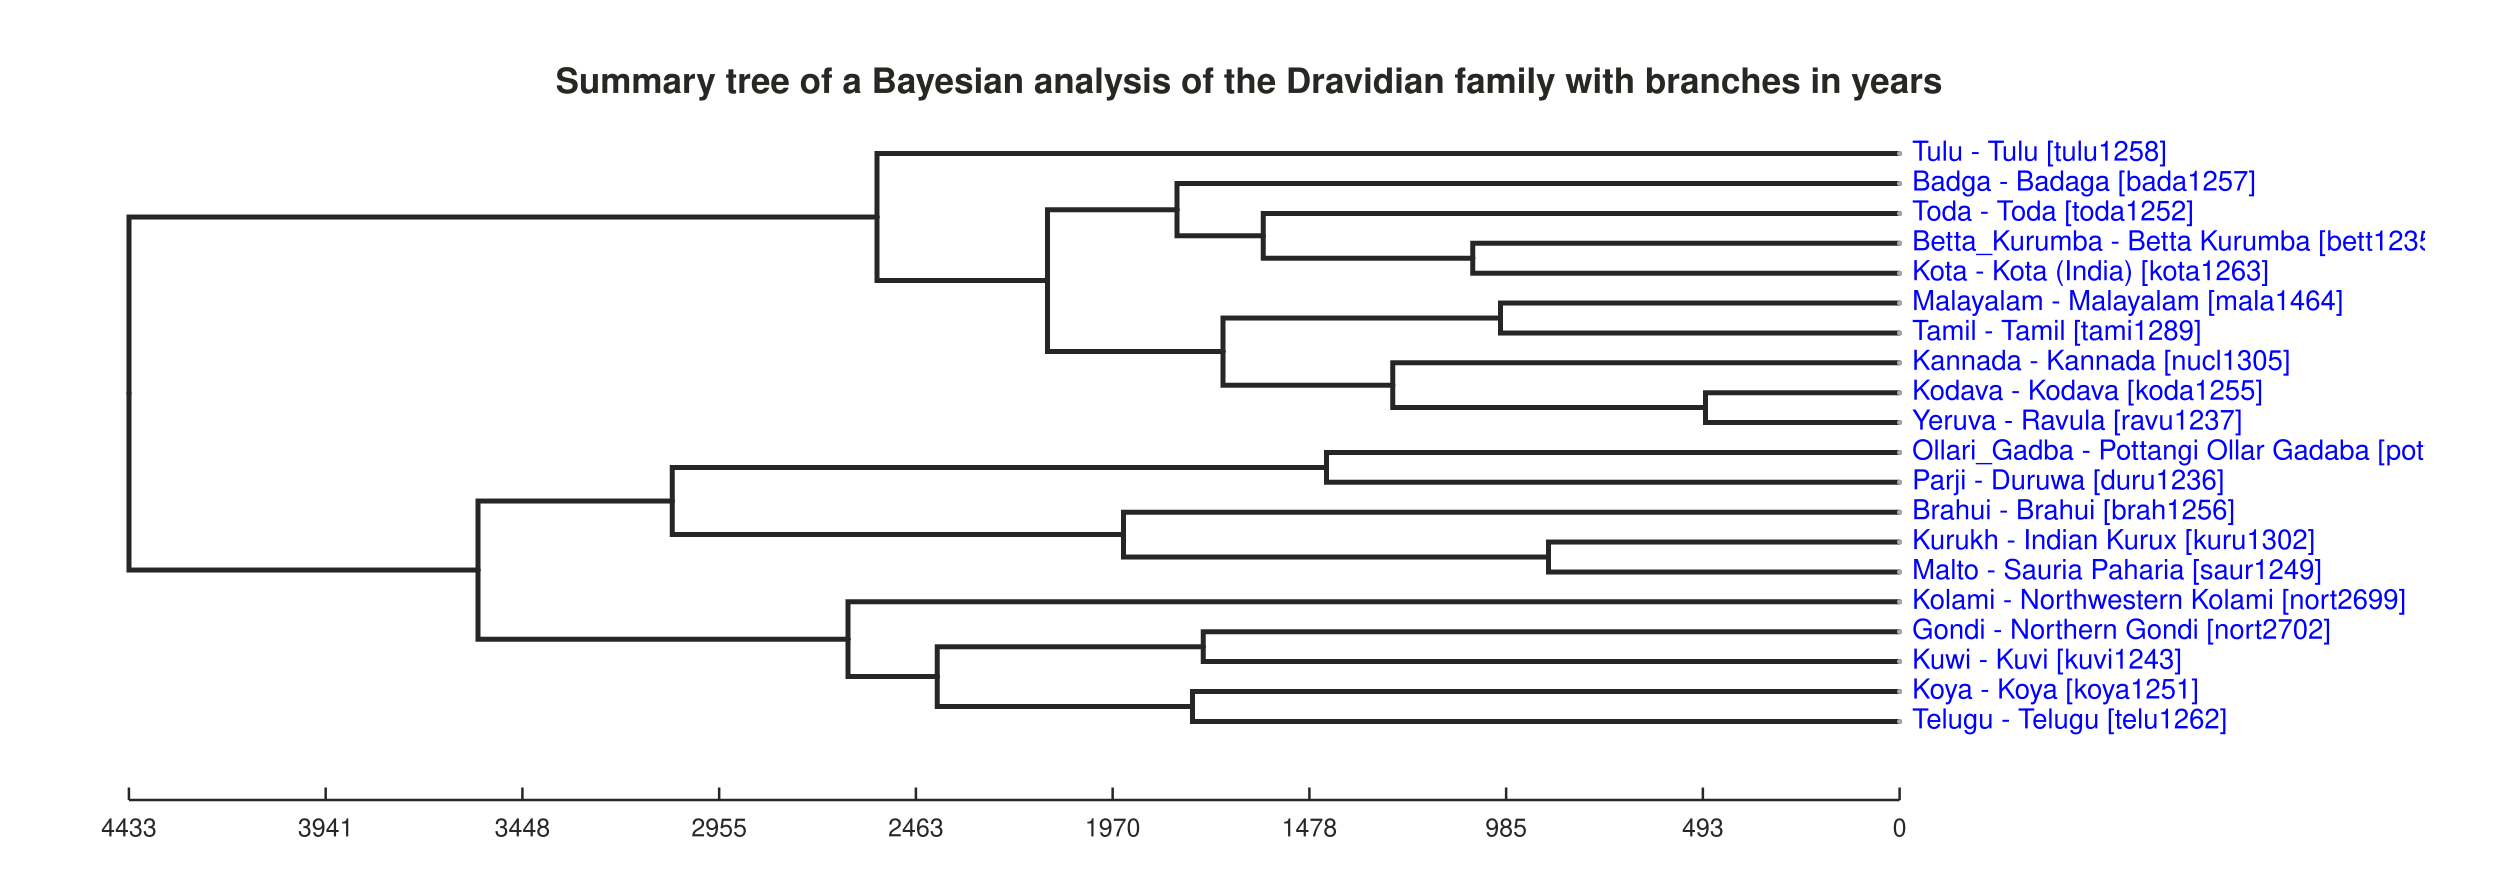
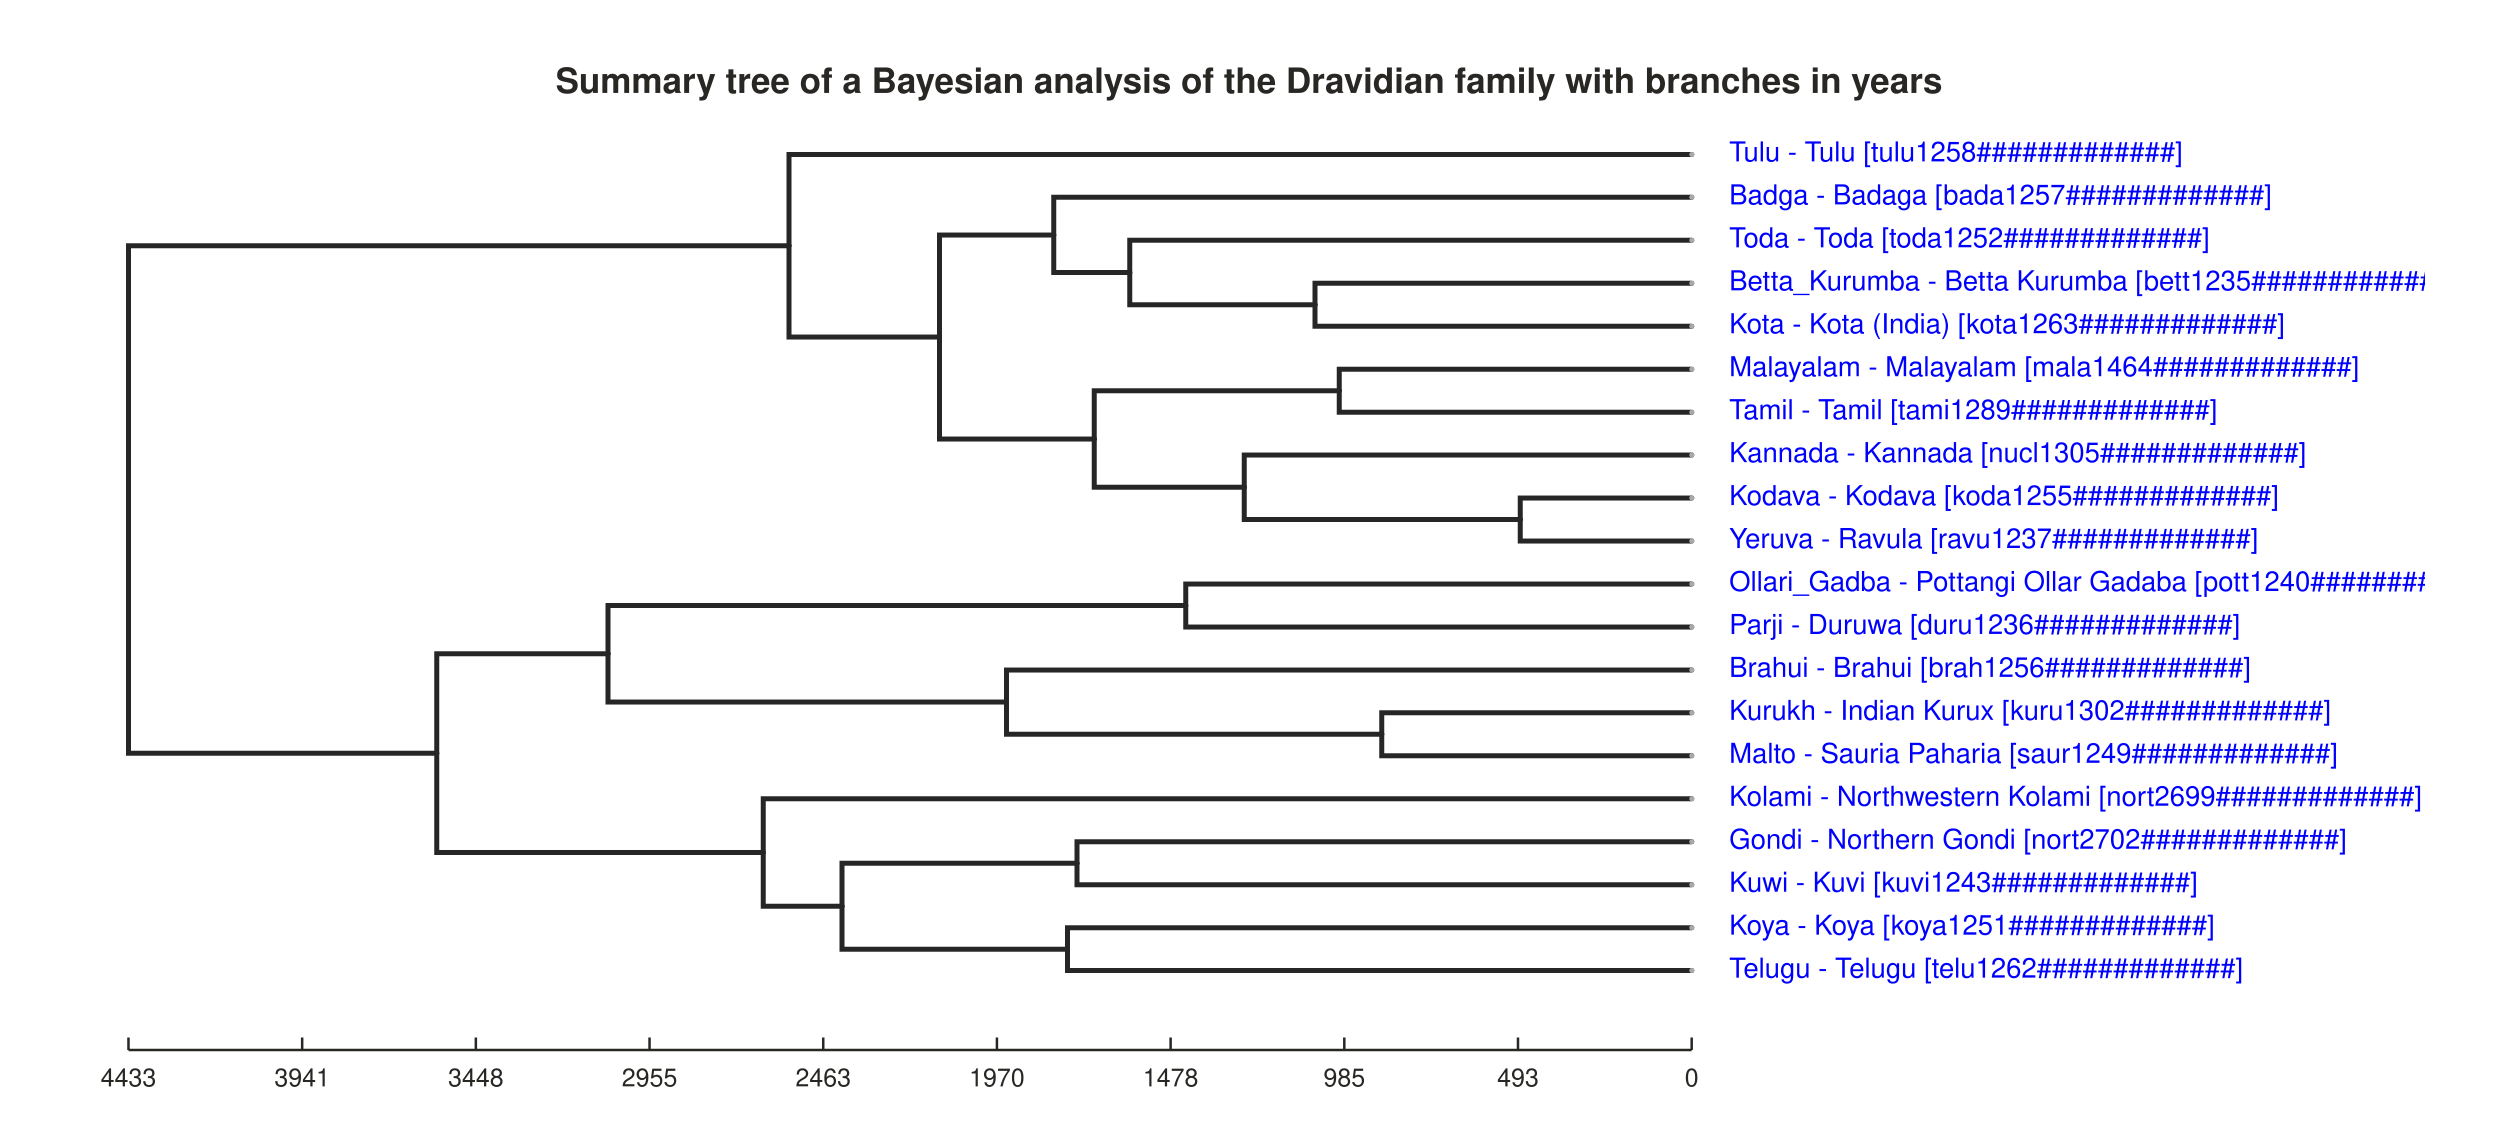
- <svg xmlns="http://www.w3.org/2000/svg" class="toyplot-canvas-Canvas" width="1000.0px" height="350.0px" viewBox="0 0 1000.0 350.0" preserveAspectRatio="xMidYMid meet" style="background-color:transparent;border-color:#292724;border-style:none;border-width:1.0;fill:rgb(16.1%,15.3%,14.1%);fill-opacity:1.0;font-family:Helvetica;font-size:12px;opacity:1.0;stroke:rgb(16.1%,15.3%,14.1%);stroke-opacity:1.0;stroke-width:1.0" id="tbd2e52f9da054608bf17a2704d4ad82c">
-   <g class="toyplot-coordinates-Cartesian" id="t2542c5e268c14f56b49c83faa841ce3c">
-     <clipPath id="tf9fe55bc1e85471e9601d1cb1e6687b1">
-       <rect x="30.0" y="30.0" width="940.0" height="290.0" />
+ <svg xmlns="http://www.w3.org/2000/svg" class="toyplot-canvas-Canvas" width="1000.0px" height="450.0px" viewBox="0 0 1000.0 450.0" preserveAspectRatio="xMidYMid meet" style="background-color:transparent;border-color:#292724;border-style:none;border-width:1.0;fill:rgb(16.1%,15.3%,14.1%);fill-opacity:1.0;font-family:Helvetica;font-size:12px;opacity:1.0;stroke:rgb(16.1%,15.3%,14.1%);stroke-opacity:1.0;stroke-width:1.0" id="t709517099d9a4e2784be13675b9ad2ca">
+   <g class="toyplot-coordinates-Cartesian" id="t24078c98f4e24546b7ea34e94a940485">
+     <clipPath id="t8322b20e368e43c7a42290723c8df366">
+       <rect x="30.0" y="30.0" width="940.0" height="390.0" />
    </clipPath>
-     <g clip-path="url(#tf9fe55bc1e85471e9601d1cb1e6687b1)">
-       <g class="toytree-mark-Toytree" id="taad0cd9ce6404b299a461be6d66217cb">
+     <g clip-path="url(#t8322b20e368e43c7a42290723c8df366)">
+       <g class="toytree-mark-Toytree" id="t0b226489e9fa49629b758b97fa0200ae">
        <g class="toytree-Edges" style="fill:none;stroke:rgb(14.9%,14.9%,14.9%);stroke-linecap:round;stroke-opacity:1;stroke-width:2">
-           <path d="M 51.6 157.4 L 51.6 86.8 L 350.8 86.8" id="38,37" />
-           <path d="M 51.6 157.4 L 51.6 228.0 L 191.2 228.0" id="38,36" />
-           <path d="M 350.8 86.8 L 350.8 112.2 L 419.0 112.2" id="37,35" />
-           <path d="M 191.2 228.0 L 191.2 200.4 L 268.9 200.4" id="36,34" />
-           <path d="M 191.2 228.0 L 191.2 255.7 L 339.2 255.7" id="36,33" />
-           <path d="M 419.0 112.2 L 419.0 83.9 L 470.8 83.9" id="35,32" />
-           <path d="M 419.0 112.2 L 419.0 140.6 L 489.2 140.6" id="35,31" />
-           <path d="M 268.9 200.4 L 268.9 187.0 L 530.6 187.0" id="34,30" />
-           <path d="M 268.9 200.4 L 268.9 213.8 L 449.4 213.8" id="34,29" />
-           <path d="M 339.2 255.7 L 339.2 270.6 L 374.9 270.6" id="33,28" />
-           <path d="M 470.8 83.9 L 470.8 94.3 L 505.3 94.3" id="32,27" />
-           <path d="M 489.2 140.6 L 489.2 127.2 L 600.2 127.2" id="31,26" />
-           <path d="M 489.2 140.6 L 489.2 154.1 L 557.1 154.1" id="31,25" />
-           <path d="M 449.4 213.8 L 449.4 222.8 L 619.4 222.8" id="29,24" />
-           <path d="M 374.9 270.6 L 374.9 258.7 L 481.3 258.7" id="28,23" />
-           <path d="M 374.9 270.6 L 374.9 282.6 L 477.0 282.6" id="28,22" />
-           <path d="M 505.3 94.3 L 505.3 103.3 L 589.1 103.3" id="27,21" />
-           <path d="M 557.1 154.1 L 557.1 163.0 L 682.2 163.0" id="25,20" />
-           <path d="M 350.8 86.8 L 350.8 61.4 L 759.8 61.4" id="37,19" />
-           <path d="M 470.8 83.9 L 470.8 73.4 L 759.8 73.4" id="32,18" />
-           <path d="M 505.3 94.3 L 505.3 85.4 L 759.8 85.4" id="27,17" />
-           <path d="M 589.1 103.3 L 589.1 97.3 L 759.8 97.3" id="21,16" />
-           <path d="M 589.1 103.3 L 589.1 109.3 L 759.8 109.3" id="21,15" />
-           <path d="M 600.2 127.2 L 600.2 121.2 L 759.8 121.2" id="26,14" />
-           <path d="M 600.2 127.2 L 600.2 133.2 L 759.8 133.2" id="26,13" />
-           <path d="M 557.1 154.1 L 557.1 145.1 L 759.8 145.1" id="25,12" />
-           <path d="M 682.2 163.0 L 682.2 157.1 L 759.8 157.1" id="20,11" />
-           <path d="M 682.2 163.0 L 682.2 169.0 L 759.8 169.0" id="20,10" />
-           <path d="M 530.6 187.0 L 530.6 181.0 L 759.8 181.0" id="30,9" />
-           <path d="M 530.6 187.0 L 530.6 192.9 L 759.8 192.9" id="30,8" />
-           <path d="M 449.4 213.8 L 449.4 204.9 L 759.8 204.9" id="29,7" />
-           <path d="M 619.4 222.8 L 619.4 216.8 L 759.8 216.8" id="24,6" />
-           <path d="M 619.4 222.8 L 619.4 228.8 L 759.8 228.8" id="24,5" />
-           <path d="M 339.2 255.7 L 339.2 240.7 L 759.8 240.7" id="33,4" />
-           <path d="M 481.3 258.7 L 481.3 252.7 L 759.8 252.7" id="23,3" />
-           <path d="M 481.3 258.7 L 481.3 264.6 L 759.8 264.6" id="23,2" />
-           <path d="M 477.0 282.6 L 477.0 276.6 L 759.8 276.6" id="22,1" />
-           <path d="M 477.0 282.6 L 477.0 288.6 L 759.8 288.6" id="22,0" />
+           <path d="M 51.4 199.8 L 51.4 98.3 L 315.6 98.3" id="38,37" />
+           <path d="M 51.4 199.8 L 51.4 301.3 L 174.7 301.3" id="38,36" />
+           <path d="M 315.6 98.3 L 315.6 134.8 L 375.8 134.8" id="37,35" />
+           <path d="M 174.7 301.3 L 174.7 261.5 L 243.2 261.5" id="36,34" />
+           <path d="M 174.7 301.3 L 174.7 341.0 L 305.3 341.0" id="36,33" />
+           <path d="M 375.8 134.8 L 375.8 94.0 L 421.5 94.0" id="35,32" />
+           <path d="M 375.8 134.8 L 375.8 175.6 L 437.7 175.6" id="35,31" />
+           <path d="M 243.2 261.5 L 243.2 242.2 L 474.3 242.2" id="34,30" />
+           <path d="M 243.2 261.5 L 243.2 280.8 L 402.6 280.8" id="34,29" />
+           <path d="M 305.3 341.0 L 305.3 362.5 L 336.8 362.5" id="33,28" />
+           <path d="M 421.5 94.0 L 421.5 109.0 L 451.9 109.0" id="32,27" />
+           <path d="M 437.7 175.6 L 437.7 156.3 L 535.7 156.3" id="31,26" />
+           <path d="M 437.7 175.6 L 437.7 194.9 L 497.7 194.9" id="31,25" />
+           <path d="M 402.6 280.8 L 402.6 293.7 L 552.7 293.7" id="29,24" />
+           <path d="M 336.8 362.5 L 336.8 345.3 L 430.8 345.3" id="28,23" />
+           <path d="M 336.8 362.5 L 336.8 379.7 L 427.0 379.7" id="28,22" />
+           <path d="M 451.9 109.0 L 451.9 121.9 L 526.0 121.9" id="27,21" />
+           <path d="M 497.7 194.9 L 497.7 207.8 L 608.1 207.8" id="25,20" />
+           <path d="M 315.6 98.3 L 315.6 61.8 L 676.7 61.8" id="37,19" />
+           <path d="M 421.5 94.0 L 421.5 78.9 L 676.7 78.9" id="32,18" />
+           <path d="M 451.9 109.0 L 451.9 96.1 L 676.7 96.1" id="27,17" />
+           <path d="M 526.0 121.9 L 526.0 113.3 L 676.7 113.3" id="21,16" />
+           <path d="M 526.0 121.9 L 526.0 130.5 L 676.7 130.5" id="21,15" />
+           <path d="M 535.7 156.3 L 535.7 147.7 L 676.7 147.7" id="26,14" />
+           <path d="M 535.7 156.3 L 535.7 164.9 L 676.7 164.9" id="26,13" />
+           <path d="M 497.7 194.9 L 497.7 182.0 L 676.7 182.0" id="25,12" />
+           <path d="M 608.1 207.8 L 608.1 199.2 L 676.7 199.2" id="20,11" />
+           <path d="M 608.1 207.8 L 608.1 216.4 L 676.7 216.4" id="20,10" />
+           <path d="M 474.3 242.2 L 474.3 233.6 L 676.7 233.6" id="30,9" />
+           <path d="M 474.3 242.2 L 474.3 250.8 L 676.7 250.8" id="30,8" />
+           <path d="M 402.6 280.8 L 402.6 268.0 L 676.7 268.0" id="29,7" />
+           <path d="M 552.7 293.7 L 552.7 285.1 L 676.7 285.1" id="24,6" />
+           <path d="M 552.7 293.7 L 552.7 302.3 L 676.7 302.3" id="24,5" />
+           <path d="M 305.3 341.0 L 305.3 319.5 L 676.7 319.5" id="33,4" />
+           <path d="M 430.8 345.3 L 430.8 336.7 L 676.7 336.7" id="23,3" />
+           <path d="M 430.8 345.3 L 430.8 353.9 L 676.7 353.9" id="23,2" />
+           <path d="M 427.0 379.7 L 427.0 371.1 L 676.7 371.1" id="22,1" />
+           <path d="M 427.0 379.7 L 427.0 388.2 L 676.7 388.2" id="22,0" />
        </g>
        <g class="toytree-AlignEdges" style="stroke:rgb(66.3%,66.3%,66.3%);stroke-dasharray:2, 4;stroke-linecap:round;stroke-opacity:1.0;stroke-width:2">
-           <path d="M 759.8 288.6 L 759.8 288.6" />
-           <path d="M 759.8 276.6 L 759.8 276.6" />
-           <path d="M 759.8 264.6 L 759.8 264.6" />
-           <path d="M 759.8 252.7 L 759.8 252.7" />
-           <path d="M 759.8 240.7 L 759.8 240.7" />
-           <path d="M 759.8 228.8 L 759.8 228.8" />
-           <path d="M 759.8 216.8 L 759.8 216.8" />
-           <path d="M 759.8 204.9 L 759.8 204.9" />
-           <path d="M 759.8 192.9 L 759.8 192.9" />
-           <path d="M 759.8 181.0 L 759.8 181.0" />
-           <path d="M 759.8 169.0 L 759.8 169.0" />
-           <path d="M 759.8 157.1 L 759.8 157.1" />
-           <path d="M 759.8 145.1 L 759.8 145.1" />
-           <path d="M 759.8 133.2 L 759.8 133.2" />
-           <path d="M 759.8 121.2 L 759.8 121.2" />
-           <path d="M 759.8 109.3 L 759.8 109.3" />
-           <path d="M 759.8 97.3 L 759.8 97.3" />
-           <path d="M 759.8 85.4 L 759.8 85.4" />
-           <path d="M 759.8 73.4 L 759.8 73.4" />
-           <path d="M 759.8 61.4 L 759.8 61.4" />
+           <path d="M 676.7 388.2 L 676.7 388.2" />
+           <path d="M 676.7 371.1 L 676.7 371.1" />
+           <path d="M 676.7 353.9 L 676.7 353.9" />
+           <path d="M 676.7 336.7 L 676.7 336.7" />
+           <path d="M 676.7 319.5 L 676.7 319.5" />
+           <path d="M 676.7 302.3 L 676.7 302.3" />
+           <path d="M 676.7 285.1 L 676.7 285.1" />
+           <path d="M 676.7 268.0 L 676.7 268.0" />
+           <path d="M 676.7 250.8 L 676.7 250.8" />
+           <path d="M 676.7 233.6 L 676.7 233.6" />
+           <path d="M 676.7 216.4 L 676.7 216.4" />
+           <path d="M 676.7 199.2 L 676.7 199.2" />
+           <path d="M 676.7 182.0 L 676.7 182.0" />
+           <path d="M 676.7 164.9 L 676.7 164.9" />
+           <path d="M 676.7 147.7 L 676.7 147.7" />
+           <path d="M 676.7 130.5 L 676.7 130.5" />
+           <path d="M 676.7 113.3 L 676.7 113.3" />
+           <path d="M 676.7 96.1 L 676.7 96.1" />
+           <path d="M 676.7 78.9 L 676.7 78.9" />
+           <path d="M 676.7 61.8 L 676.7 61.8" />
        </g>
        <g class="toytree-TipLabels" style="fill:rgb(14.9%,14.9%,14.9%);fill-opacity:1.0;font-family:helvetica;font-size:11px;font-weight:normal;stroke:none;white-space:pre">
-           <g transform="translate(759.85,288.55)rotate(0)">
-             <a href="https://glottolog.org/resource/languoid/id/telu1262" title="The glottolog name">
-               <text x="5.00" y="2.81" style="" fill="#0000ff">Telugu - Telugu [telu1262]</text>
-             </a>
-           </g>
-           <g transform="translate(759.85,276.60)rotate(0)">
-             <a href="https://glottolog.org/resource/languoid/id/koya1251" title="The glottolog name">
-               <text x="5.00" y="2.81" style="" fill="#0000ff">Koya - Koya [koya1251]</text>
-             </a>
-           </g>
-           <g transform="translate(759.85,264.65)rotate(0)">
-             <a href="https://glottolog.org/resource/languoid/id/kuvi1243" title="The glottolog name">
-               <text x="5.00" y="2.81" style="" fill="#0000ff">Kuwi - Kuvi [kuvi1243]</text>
-             </a>
-           </g>
-           <g transform="translate(759.85,252.69)rotate(0)">
-             <a href="https://glottolog.org/resource/languoid/id/nort2702" title="The glottolog name">
-               <text x="5.00" y="2.81" style="" fill="#0000ff">Gondi - Northern Gondi [nort2702]</text>
-             </a>
-           </g>
-           <g transform="translate(759.85,240.74)rotate(0)">
-             <a href="https://glottolog.org/resource/languoid/id/nort2699" title="The glottolog name">
-               <text x="5.00" y="2.81" style="" fill="#0000ff">Kolami - Northwestern Kolami [nort2699]</text>
-             </a>
-           </g>
-           <g transform="translate(759.85,228.79)rotate(0)">
-             <a href="https://glottolog.org/resource/languoid/id/saur1249" title="The glottolog name">
-               <text x="5.00" y="2.81" style="" fill="#0000ff">Malto - Sauria Paharia [saur1249]</text>
-             </a>
-           </g>
-           <g transform="translate(759.85,216.84)rotate(0)">
-             <a href="https://glottolog.org/resource/languoid/id/kuru1302" title="The glottolog name">
-               <text x="5.00" y="2.81" style="" fill="#0000ff">Kurukh - Indian Kurux [kuru1302]</text>
-             </a>
-           </g>
-           <g transform="translate(759.85,204.88)rotate(0)">
-             <a href="https://glottolog.org/resource/languoid/id/brah1256" title="The glottolog name">
-               <text x="5.00" y="2.81" style="" fill="#0000ff">Brahui - Brahui [brah1256]</text>
-             </a>
-           </g>
-           <g transform="translate(759.85,192.93)rotate(0)">
-             <a href="https://glottolog.org/resource/languoid/id/duru1236" title="The glottolog name">
-               <text x="5.00" y="2.81" style="" fill="#0000ff">Parji - Duruwa [duru1236]</text>
-             </a>
-           </g>
-           <g transform="translate(759.85,180.98)rotate(0)">
-             <a href="https://glottolog.org/resource/languoid/id/pott1240" title="The glottolog name">
-               <text x="5.00" y="2.81" style="" fill="#0000ff">Ollari_Gadba - Pottangi Ollar Gadaba [pott1240]</text>
-             </a>
-           </g>
-           <g transform="translate(759.85,169.02)rotate(0)">
-             <a href="https://glottolog.org/resource/languoid/id/ravu1237" title="The glottolog name">
-               <text x="5.00" y="2.81" style="" fill="#0000ff">Yeruva - Ravula [ravu1237]</text>
-             </a>
-           </g>
-           <g transform="translate(759.85,157.07)rotate(0)">
-             <a href="https://glottolog.org/resource/languoid/id/koda1255" title="The glottolog name">
-               <text x="5.00" y="2.81" style="" fill="#0000ff">Kodava - Kodava [koda1255]</text>
-             </a>
-           </g>
-           <g transform="translate(759.85,145.12)rotate(0)">
-             <a href="https://glottolog.org/resource/languoid/id/nucl1305" title="The glottolog name">
-               <text x="5.00" y="2.81" style="" fill="#0000ff">Kannada - Kannada [nucl1305]</text>
-             </a>
-           </g>
-           <g transform="translate(759.85,133.16)rotate(0)">
-             <a href="https://glottolog.org/resource/languoid/id/tami1289" title="The glottolog name">
-               <text x="5.00" y="2.81" style="" fill="#0000ff">Tamil - Tamil [tami1289]</text>
-             </a>
-           </g>
-           <g transform="translate(759.85,121.21)rotate(0)">
-             <a href="https://glottolog.org/resource/languoid/id/mala1464" title="The glottolog name">
-               <text x="5.00" y="2.81" style="" fill="#0000ff">Malayalam - Malayalam [mala1464]</text>
-             </a>
-           </g>
-           <g transform="translate(759.85,109.26)rotate(0)">
-             <a href="https://glottolog.org/resource/languoid/id/kota1263" title="The glottolog name">
-               <text x="5.00" y="2.81" style="" fill="#0000ff">Kota - Kota (India) [kota1263]</text>
-             </a>
-           </g>
-           <g transform="translate(759.85,97.31)rotate(0)">
-             <a href="https://glottolog.org/resource/languoid/id/bett1235" title="The glottolog name">
-               <text x="5.00" y="2.81" style="" fill="#0000ff">Betta_Kurumba - Betta Kurumba [bett1235]</text>
-             </a>
-           </g>
-           <g transform="translate(759.85,85.35)rotate(0)">
-             <a href="https://glottolog.org/resource/languoid/id/toda1252" title="The glottolog name">
-               <text x="5.00" y="2.81" style="" fill="#0000ff">Toda - Toda [toda1252]</text>
-             </a>
-           </g>
-           <g transform="translate(759.85,73.40)rotate(0)">
-             <a href="https://glottolog.org/resource/languoid/id/bada1257" title="The glottolog name">
-               <text x="5.00" y="2.81" style="" fill="#0000ff">Badga - Badaga [bada1257]</text>
-             </a>
-           </g>
-           <g transform="translate(759.85,61.45)rotate(0)">
-             <a href="https://glottolog.org/resource/languoid/id/tulu1258" title="The glottolog name">
-               <text x="5.00" y="2.81" style="" fill="#0000ff">Tulu - Tulu [tulu1258]</text>
+           <g transform="translate(676.67,388.25)rotate(0)">
+             <a href="https://glottolog.org/resource/languoid/id/telu1262#############">
+               <text x="15.00" y="2.81" style="" fill="#0000ff">Telugu - Telugu [telu1262#############]</text>
+             </a>
+           </g>
+           <g transform="translate(676.67,371.06)rotate(0)">
+             <a href="https://glottolog.org/resource/languoid/id/koya1251#############">
+               <text x="15.00" y="2.81" style="" fill="#0000ff">Koya - Koya [koya1251#############]</text>
+             </a>
+           </g>
+           <g transform="translate(676.67,353.88)rotate(0)">
+             <a href="https://glottolog.org/resource/languoid/id/kuvi1243#############">
+               <text x="15.00" y="2.81" style="" fill="#0000ff">Kuwi - Kuvi [kuvi1243#############]</text>
+             </a>
+           </g>
+           <g transform="translate(676.67,336.69)rotate(0)">
+             <a href="https://glottolog.org/resource/languoid/id/nort2702#############">
+               <text x="15.00" y="2.81" style="" fill="#0000ff">Gondi - Northern Gondi [nort2702#############]</text>
+             </a>
+           </g>
+           <g transform="translate(676.67,319.51)rotate(0)">
+             <a href="https://glottolog.org/resource/languoid/id/nort2699#############">
+               <text x="15.00" y="2.81" style="" fill="#0000ff">Kolami - Northwestern Kolami [nort2699#############]</text>
+             </a>
+           </g>
+           <g transform="translate(676.67,302.33)rotate(0)">
+             <a href="https://glottolog.org/resource/languoid/id/saur1249#############">
+               <text x="15.00" y="2.81" style="" fill="#0000ff">Malto - Sauria Paharia [saur1249#############]</text>
+             </a>
+           </g>
+           <g transform="translate(676.67,285.14)rotate(0)">
+             <a href="https://glottolog.org/resource/languoid/id/kuru1302#############">
+               <text x="15.00" y="2.81" style="" fill="#0000ff">Kurukh - Indian Kurux [kuru1302#############]</text>
+             </a>
+           </g>
+           <g transform="translate(676.67,267.96)rotate(0)">
+             <a href="https://glottolog.org/resource/languoid/id/brah1256#############">
+               <text x="15.00" y="2.81" style="" fill="#0000ff">Brahui - Brahui [brah1256#############]</text>
+             </a>
+           </g>
+           <g transform="translate(676.67,250.78)rotate(0)">
+             <a href="https://glottolog.org/resource/languoid/id/duru1236#############">
+               <text x="15.00" y="2.81" style="" fill="#0000ff">Parji - Duruwa [duru1236#############]</text>
+             </a>
+           </g>
+           <g transform="translate(676.67,233.59)rotate(0)">
+             <a href="https://glottolog.org/resource/languoid/id/pott1240#############">
+               <text x="15.00" y="2.81" style="" fill="#0000ff">Ollari_Gadba - Pottangi Ollar Gadaba [pott1240#############]</text>
+             </a>
+           </g>
+           <g transform="translate(676.67,216.41)rotate(0)">
+             <a href="https://glottolog.org/resource/languoid/id/ravu1237#############">
+               <text x="15.00" y="2.81" style="" fill="#0000ff">Yeruva - Ravula [ravu1237#############]</text>
+             </a>
+           </g>
+           <g transform="translate(676.67,199.22)rotate(0)">
+             <a href="https://glottolog.org/resource/languoid/id/koda1255#############">
+               <text x="15.00" y="2.81" style="" fill="#0000ff">Kodava - Kodava [koda1255#############]</text>
+             </a>
+           </g>
+           <g transform="translate(676.67,182.04)rotate(0)">
+             <a href="https://glottolog.org/resource/languoid/id/nucl1305#############">
+               <text x="15.00" y="2.81" style="" fill="#0000ff">Kannada - Kannada [nucl1305#############]</text>
+             </a>
+           </g>
+           <g transform="translate(676.67,164.86)rotate(0)">
+             <a href="https://glottolog.org/resource/languoid/id/tami1289#############">
+               <text x="15.00" y="2.81" style="" fill="#0000ff">Tamil - Tamil [tami1289#############]</text>
+             </a>
+           </g>
+           <g transform="translate(676.67,147.67)rotate(0)">
+             <a href="https://glottolog.org/resource/languoid/id/mala1464#############">
+               <text x="15.00" y="2.81" style="" fill="#0000ff">Malayalam - Malayalam [mala1464#############]</text>
+             </a>
+           </g>
+           <g transform="translate(676.67,130.49)rotate(0)">
+             <a href="https://glottolog.org/resource/languoid/id/kota1263#############">
+               <text x="15.00" y="2.81" style="" fill="#0000ff">Kota - Kota (India) [kota1263#############]</text>
+             </a>
+           </g>
+           <g transform="translate(676.67,113.31)rotate(0)">
+             <a href="https://glottolog.org/resource/languoid/id/bett1235#############">
+               <text x="15.00" y="2.81" style="" fill="#0000ff">Betta_Kurumba - Betta Kurumba [bett1235#############]</text>
+             </a>
+           </g>
+           <g transform="translate(676.67,96.12)rotate(0)">
+             <a href="https://glottolog.org/resource/languoid/id/toda1252#############">
+               <text x="15.00" y="2.81" style="" fill="#0000ff">Toda - Toda [toda1252#############]</text>
+             </a>
+           </g>
+           <g transform="translate(676.67,78.94)rotate(0)">
+             <a href="https://glottolog.org/resource/languoid/id/bada1257#############">
+               <text x="15.00" y="2.81" style="" fill="#0000ff">Badga - Badaga [bada1257#############]</text>
+             </a>
+           </g>
+           <g transform="translate(676.67,61.75)rotate(0)">
+             <a href="https://glottolog.org/resource/languoid/id/tulu1258#############">
+               <text x="15.00" y="2.81" style="" fill="#0000ff">Tulu - Tulu [tulu1258#############]</text>
            </a>
          </g>
        </g>
      </g>
    </g>
-     <g class="toyplot-coordinates-Axis" id="tb3326c4122e044588aca5f413963b604" transform="translate(50.0,300.0)translate(0,20.0)">
-       <line x1="1.574" y1="0" x2="709.847" y2="0" style="" />
+     <g class="toyplot-coordinates-Axis" id="td4187cb8ce90404c889089a1218ee724" transform="translate(50.0,400.0)translate(0,20.0)">
+       <line x1="1.39" y1="0" x2="626.672" y2="0" style="" />
      <g>
-         <line x1="709.847" y1="0" x2="709.847" y2="-5" style="" />
-         <line x1="631.15" y1="0" x2="631.15" y2="-5" style="" />
-         <line x1="552.453" y1="0" x2="552.453" y2="-5" style="" />
-         <line x1="473.756" y1="0" x2="473.756" y2="-5" style="" />
-         <line x1="395.059" y1="0" x2="395.059" y2="-5" style="" />
-         <line x1="316.362" y1="0" x2="316.362" y2="-5" style="" />
-         <line x1="237.665" y1="0" x2="237.665" y2="-5" style="" />
-         <line x1="158.968" y1="0" x2="158.968" y2="-5" style="" />
-         <line x1="80.271" y1="0" x2="80.271" y2="-5" style="" />
-         <line x1="1.574" y1="0" x2="1.574" y2="-5" style="" />
+         <line x1="626.672" y1="0" x2="626.672" y2="-5" style="" />
+         <line x1="557.196" y1="0" x2="557.196" y2="-5" style="" />
+         <line x1="487.721" y1="0" x2="487.721" y2="-5" style="" />
+         <line x1="418.245" y1="0" x2="418.245" y2="-5" style="" />
+         <line x1="348.769" y1="0" x2="348.769" y2="-5" style="" />
+         <line x1="279.293" y1="0" x2="279.293" y2="-5" style="" />
+         <line x1="209.817" y1="0" x2="209.817" y2="-5" style="" />
+         <line x1="140.341" y1="0" x2="140.341" y2="-5" style="" />
+         <line x1="70.865" y1="0" x2="70.865" y2="-5" style="" />
+         <line x1="1.39" y1="0" x2="1.39" y2="-5" style="" />
      </g>
      <g>
-         <g transform="translate(709.8475,6)">
+         <g transform="translate(626.6722,6)">
          <text x="-2.78" y="8.555" style="fill:rgb(16.1%,15.3%,14.1%);fill-opacity:1.0;font-family:helvetica;font-size:10.0px;font-weight:normal;stroke:none;vertical-align:baseline;white-space:pre">0</text>
        </g>
-         <g transform="translate(631.1504,6)">
+         <g transform="translate(557.1964,6)">
          <text x="-8.34" y="8.555" style="fill:rgb(16.1%,15.3%,14.1%);fill-opacity:1.0;font-family:helvetica;font-size:10.0px;font-weight:normal;stroke:none;vertical-align:baseline;white-space:pre">493</text>
        </g>
-         <g transform="translate(552.4533,6)">
+         <g transform="translate(487.7205,6)">
          <text x="-8.34" y="8.555" style="fill:rgb(16.1%,15.3%,14.1%);fill-opacity:1.0;font-family:helvetica;font-size:10.0px;font-weight:normal;stroke:none;vertical-align:baseline;white-space:pre">985</text>
        </g>
-         <g transform="translate(473.7563,6)">
+         <g transform="translate(418.2447,6)">
          <text x="-11.12" y="8.555" style="fill:rgb(16.1%,15.3%,14.1%);fill-opacity:1.0;font-family:helvetica;font-size:10.0px;font-weight:normal;stroke:none;vertical-align:baseline;white-space:pre">1478</text>
        </g>
-         <g transform="translate(395.0592,6)">
+         <g transform="translate(348.7688,6)">
          <text x="-11.12" y="8.555" style="fill:rgb(16.1%,15.3%,14.1%);fill-opacity:1.0;font-family:helvetica;font-size:10.0px;font-weight:normal;stroke:none;vertical-align:baseline;white-space:pre">1970</text>
        </g>
-         <g transform="translate(316.3622,6)">
+         <g transform="translate(279.293,6)">
          <text x="-11.12" y="8.555" style="fill:rgb(16.1%,15.3%,14.1%);fill-opacity:1.0;font-family:helvetica;font-size:10.0px;font-weight:normal;stroke:none;vertical-align:baseline;white-space:pre">2463</text>
        </g>
-         <g transform="translate(237.6651,6)">
+         <g transform="translate(209.8171,6)">
          <text x="-11.12" y="8.555" style="fill:rgb(16.1%,15.3%,14.1%);fill-opacity:1.0;font-family:helvetica;font-size:10.0px;font-weight:normal;stroke:none;vertical-align:baseline;white-space:pre">2955</text>
        </g>
-         <g transform="translate(158.9681,6)">
+         <g transform="translate(140.3412,6)">
          <text x="-11.12" y="8.555" style="fill:rgb(16.1%,15.3%,14.1%);fill-opacity:1.0;font-family:helvetica;font-size:10.0px;font-weight:normal;stroke:none;vertical-align:baseline;white-space:pre">3448</text>
        </g>
-         <g transform="translate(80.271,6)">
+         <g transform="translate(70.86538,6)">
          <text x="-11.12" y="8.555" style="fill:rgb(16.1%,15.3%,14.1%);fill-opacity:1.0;font-family:helvetica;font-size:10.0px;font-weight:normal;stroke:none;vertical-align:baseline;white-space:pre">3941</text>
        </g>
-         <g transform="translate(1.573941,6)">
+         <g transform="translate(1.389517,6)">
          <text x="-11.12" y="8.555" style="fill:rgb(16.1%,15.3%,14.1%);fill-opacity:1.0;font-family:helvetica;font-size:10.0px;font-weight:normal;stroke:none;vertical-align:baseline;white-space:pre">4433</text>
        </g>
      </g>
      <g class="toyplot-coordinates-Axis-coordinates" style="visibility:hidden" transform="">
        <line x1="0" x2="0" y1="-3.0" y2="4.5" style="stroke:rgb(43.9%,50.2%,56.5%);stroke-opacity:1.0;stroke-width:1.0" />
        <text x="0" y="-6" style="alignment-baseline:alphabetic;fill:rgb(43.9%,50.2%,56.5%);fill-opacity:1.0;font-size:10px;font-weight:normal;stroke:none;text-anchor:middle" />
      </g>
    </g>
    <g transform="translate(500.0,42.0)">
      <text x="-277.774" y="-4.823" style="fill:rgb(16.1%,15.3%,14.1%);fill-opacity:1.0;font-family:helvetica;font-size:14.0px;font-weight:bold;stroke:none;vertical-align:baseline;white-space:pre">Summary tree of a Bayesian analysis of the Dravidian family with branches in years</text>
    </g>
  </g>
</svg>
